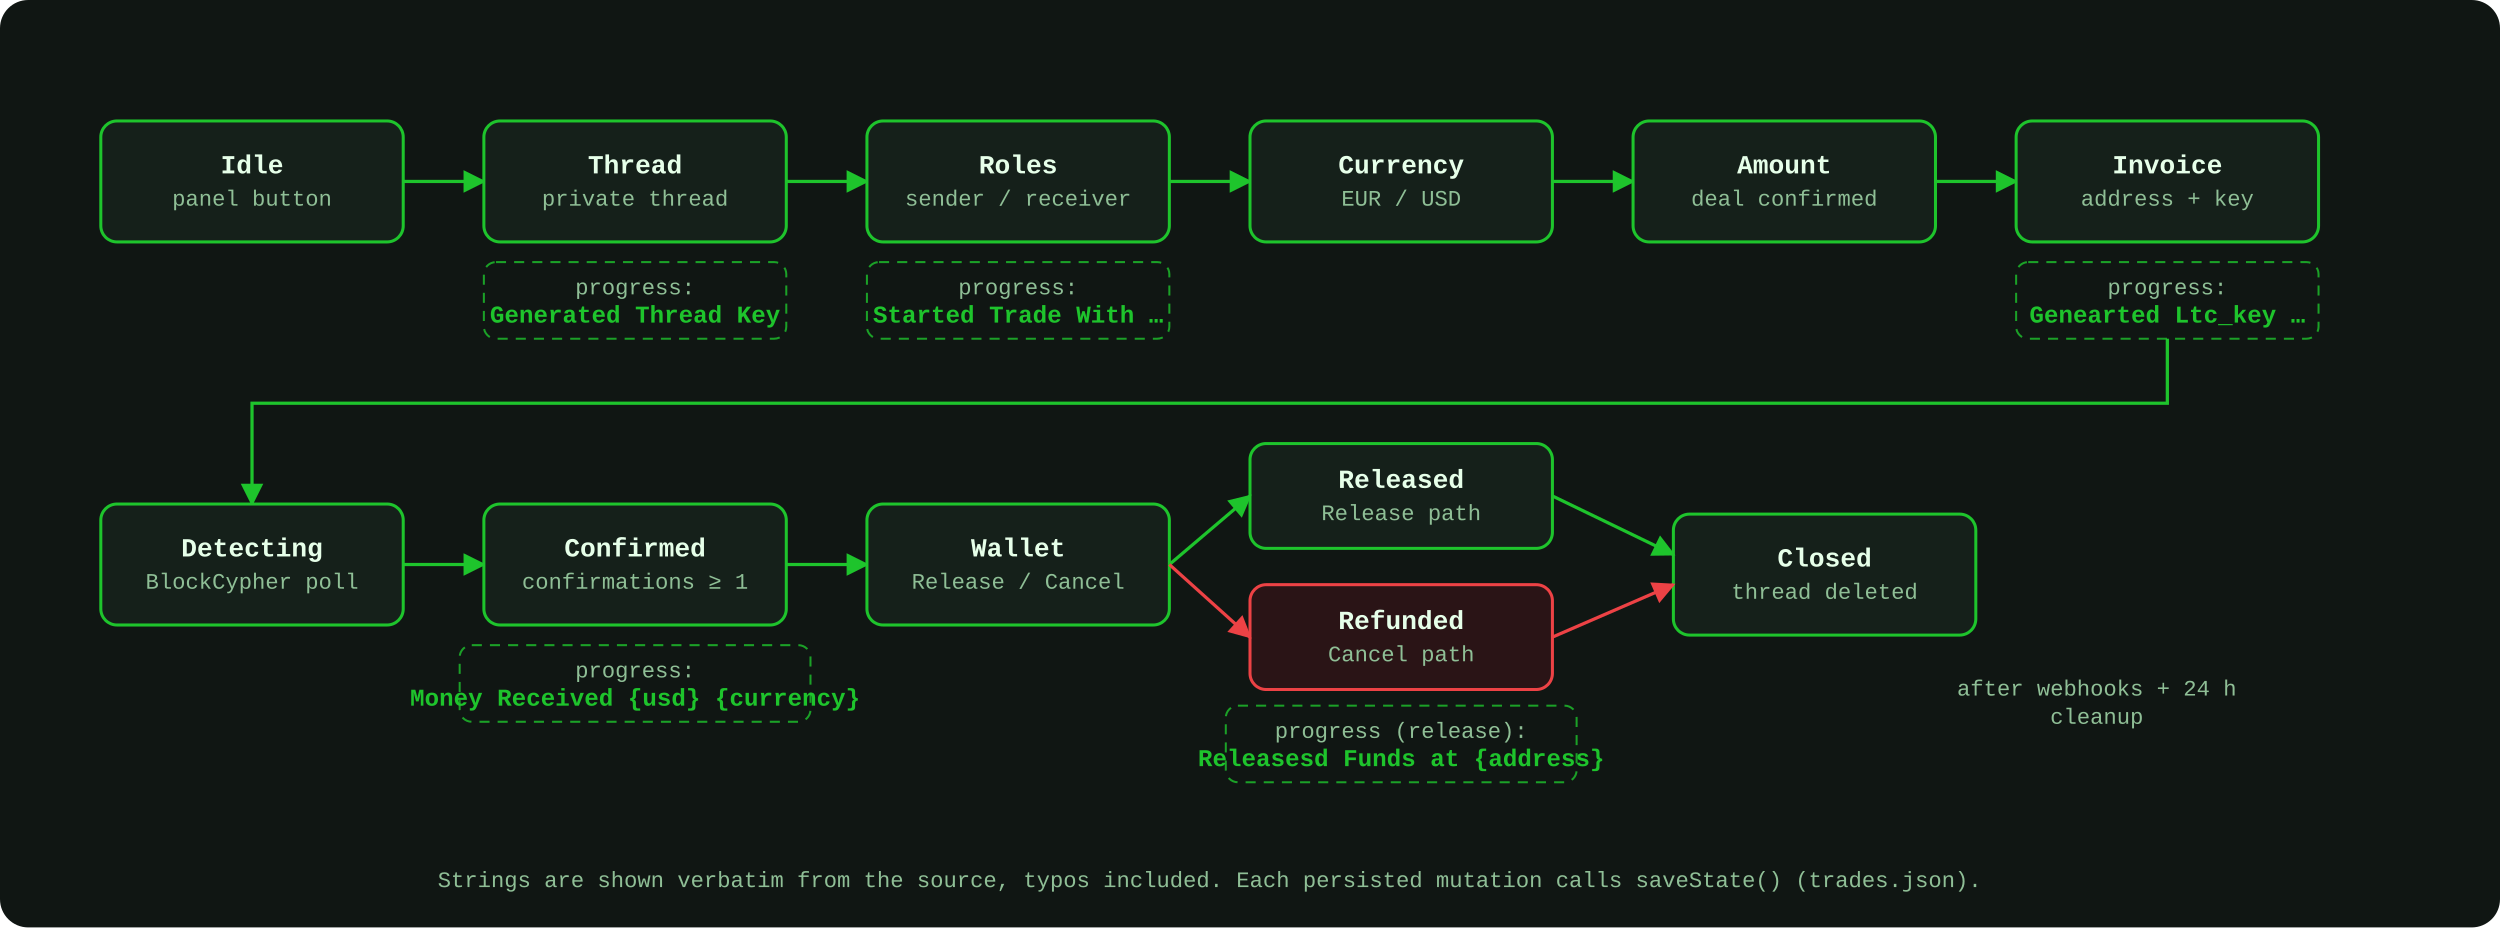
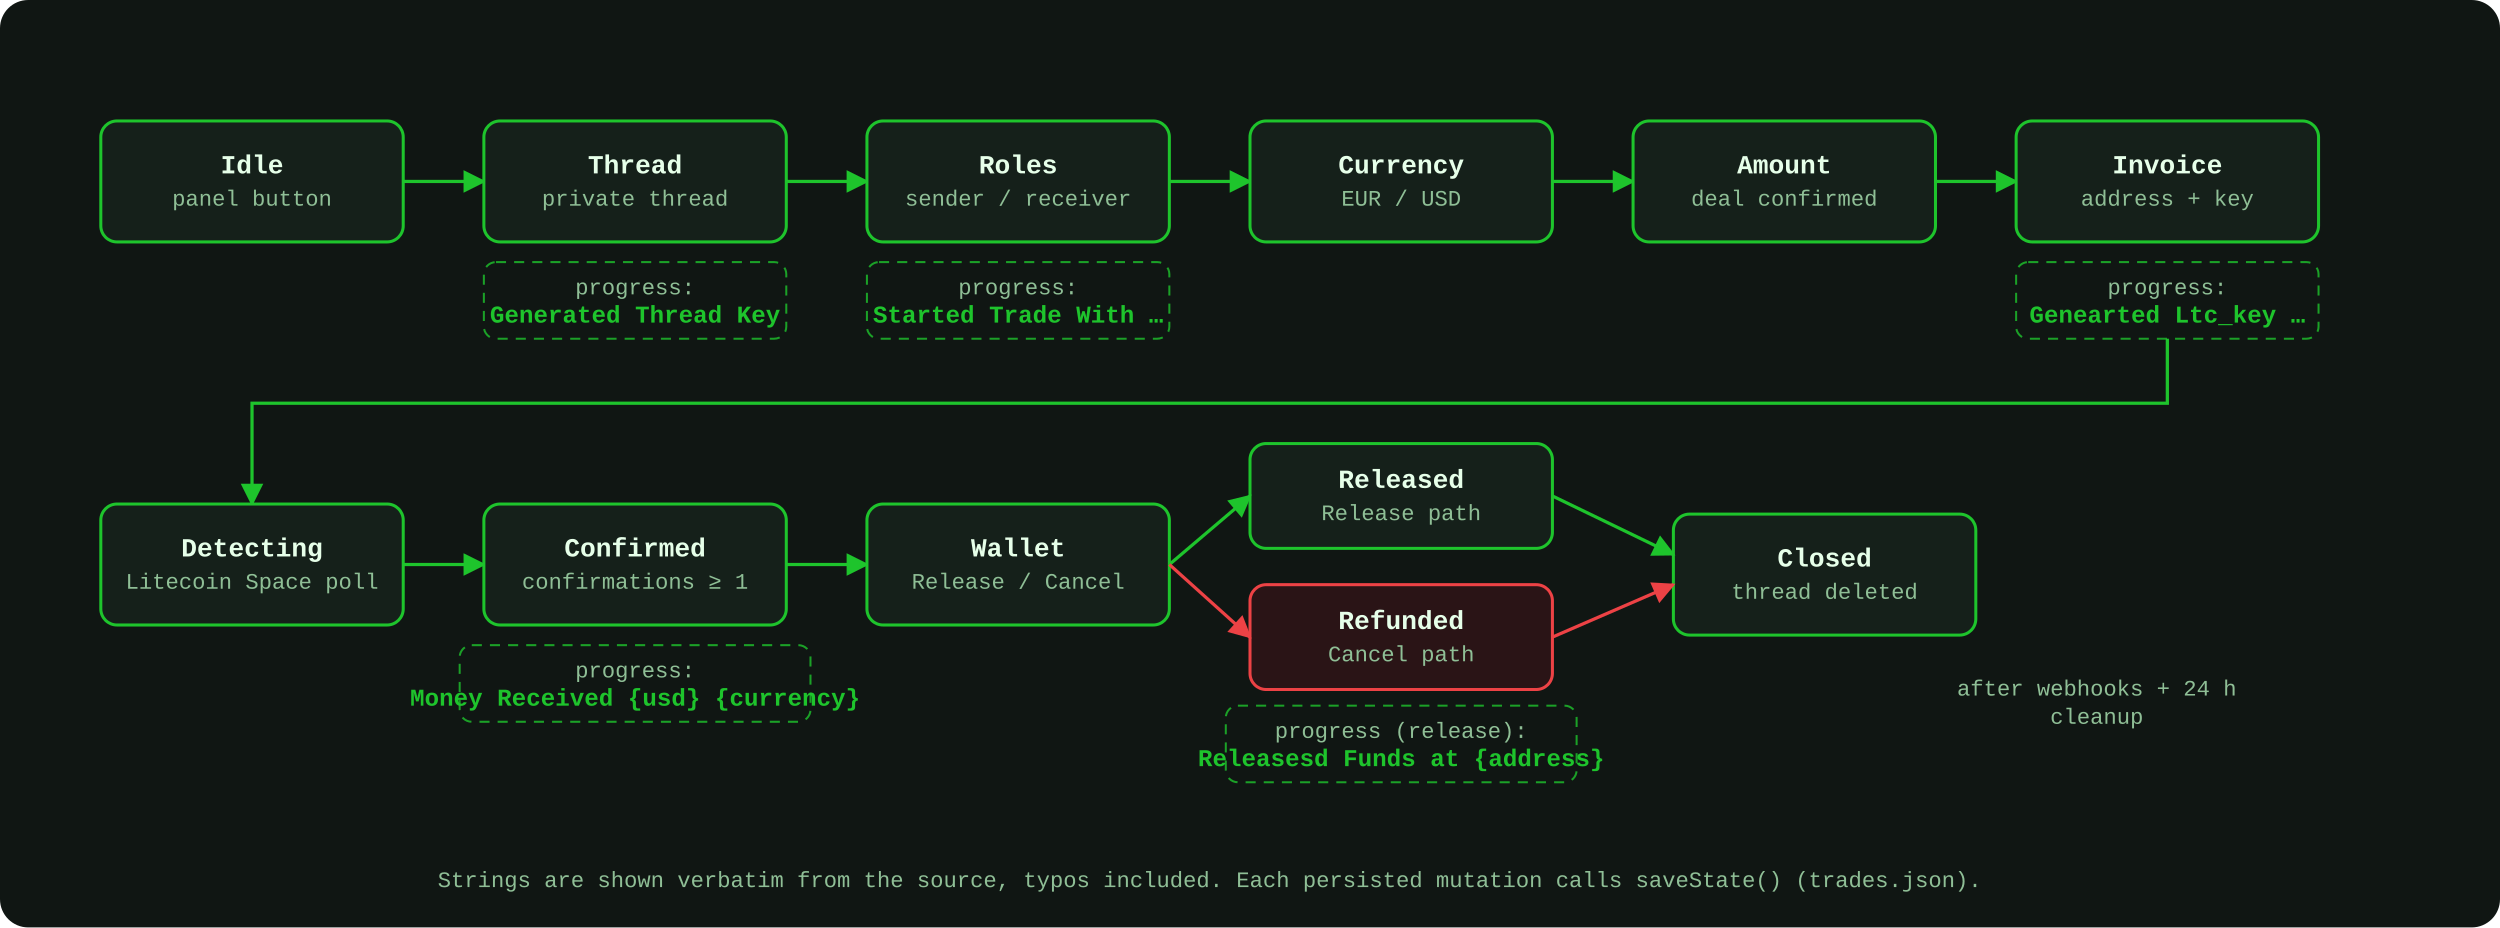
<svg xmlns="http://www.w3.org/2000/svg" viewBox="0 0 1240 460" width="1240" height="460" role="img" aria-labelledby="t d">
  <defs>
    <linearGradient id="g" x1="0" y1="0" x2="1" y2="1">
      <stop offset="0" stop-color="#1ec42c" />
      <stop offset="1" stop-color="#00b300" />
    </linearGradient>
    <marker id="a" viewBox="0 0 10 10" refX="9" refY="5" markerWidth="7" markerHeight="7" orient="auto">
      <path d="M0 0L10 5L0 10z" fill="#1ec42c" />
    </marker>
    <marker id="ar" viewBox="0 0 10 10" refX="9" refY="5" markerWidth="7" markerHeight="7" orient="auto">
      <path d="M0 0L10 5L0 10z" fill="#ED4245" />
    </marker>
  </defs>
  <style>
text{font-family:ui-monospace,SFMono-Regular,Menlo,Consolas,'Liberation Mono',monospace;fill:#e6ffe9;font-size:12px}
.m{fill:#8fbf96;font-size:11px}
.h{font-size:13px;font-weight:700}
.big{font-size:15px;font-weight:700}
.gt{fill:#1ec42c;font-weight:700}
.rt{fill:#ED4245;font-weight:700}
.dk{fill:#04130a;font-weight:700}
.bx{fill:#15201a;stroke:#1ec42c;stroke-width:1.5}
.gx{fill:url(#g)}
.rx{fill:#2a1416;stroke:#ED4245;stroke-width:1.5}
.ln{stroke:#1ec42c;stroke-width:1.6;fill:none}
.lr{stroke:#ED4245;stroke-width:1.6;fill:none}
.ds{stroke:#1ec42c;stroke-width:1;stroke-dasharray:4 4;fill:none;opacity:.55}
.pn{fill:#101613;stroke:#1ec42c;stroke-width:1;stroke-dasharray:5 4;opacity:.8}
</style>
  <rect width="1240" height="460" rx="14" fill="#101613" />
  <rect x="50" y="60" width="150" height="60" rx="8" class="bx" />
  <text x="125.0" y="86.0" class="h" text-anchor="middle">Idle</text>
  <text x="125.0" y="102.0" class="m" text-anchor="middle">panel button</text>
  <path d="M200 90.0H240" class="ln" marker-end="url(#a)" />
  <rect x="240" y="60" width="150" height="60" rx="8" class="bx" />
  <text x="315.0" y="86.0" class="h" text-anchor="middle">Thread</text>
  <text x="315.0" y="102.0" class="m" text-anchor="middle">private thread</text>
  <rect x="240" y="130" width="150" height="38" rx="6" class="pn" />
  <text x="315.0" y="146" class="m" text-anchor="middle">progress:</text>
  <text x="315.0" y="160" class="gt" text-anchor="middle">Generated Thread Key</text>
  <path d="M390 90.0H430" class="ln" marker-end="url(#a)" />
  <rect x="430" y="60" width="150" height="60" rx="8" class="bx" />
  <text x="505.0" y="86.0" class="h" text-anchor="middle">Roles</text>
  <text x="505.0" y="102.0" class="m" text-anchor="middle">sender / receiver</text>
  <rect x="430" y="130" width="150" height="38" rx="6" class="pn" />
  <text x="505.0" y="146" class="m" text-anchor="middle">progress:</text>
  <text x="505.0" y="160" class="gt" text-anchor="middle">Started Trade With …</text>
  <path d="M580 90.0H620" class="ln" marker-end="url(#a)" />
  <rect x="620" y="60" width="150" height="60" rx="8" class="bx" />
  <text x="695.0" y="86.0" class="h" text-anchor="middle">Currency</text>
  <text x="695.0" y="102.0" class="m" text-anchor="middle">EUR / USD</text>
  <path d="M770 90.0H810" class="ln" marker-end="url(#a)" />
  <rect x="810" y="60" width="150" height="60" rx="8" class="bx" />
  <text x="885.0" y="86.0" class="h" text-anchor="middle">Amount</text>
  <text x="885.0" y="102.0" class="m" text-anchor="middle">deal confirmed</text>
  <path d="M960 90.0H1000" class="ln" marker-end="url(#a)" />
  <rect x="1000" y="60" width="150" height="60" rx="8" class="bx" />
  <text x="1075.0" y="86.0" class="h" text-anchor="middle">Invoice</text>
  <text x="1075.0" y="102.0" class="m" text-anchor="middle">address + key</text>
  <rect x="1000" y="130" width="150" height="38" rx="6" class="pn" />
  <text x="1075.0" y="146" class="m" text-anchor="middle">progress:</text>
  <text x="1075.0" y="160" class="gt" text-anchor="middle">Genearted Ltc_key …</text>
  <path d="M1075.0 168V200H125.0V250" class="ln" marker-end="url(#a)" />
  <rect x="50" y="250" width="150" height="60" rx="8" class="bx" />
  <text x="125.0" y="276.0" class="h" text-anchor="middle">Detecting</text>
-   <text x="125.0" y="292.0" class="m" text-anchor="middle">BlockCypher poll</text>
+   <text x="125.0" y="292.0" class="m" text-anchor="middle">Litecoin Space poll</text>
  <path d="M200 280.0H240" class="ln" marker-end="url(#a)" />
  <rect x="240" y="250" width="150" height="60" rx="8" class="bx" />
  <text x="315.0" y="276.0" class="h" text-anchor="middle">Confirmed</text>
  <text x="315.0" y="292.0" class="m" text-anchor="middle">confirmations ≥ 1</text>
  <rect x="228" y="320" width="174" height="38" rx="6" class="pn" />
  <text x="315.0" y="336" class="m" text-anchor="middle">progress:</text>
  <text x="315.0" y="350" class="gt" text-anchor="middle">Money Received {usd} {currency}</text>
  <path d="M390 280.0H430" class="ln" marker-end="url(#a)" />
  <rect x="430" y="250" width="150" height="60" rx="8" class="bx" />
  <text x="505.0" y="276.0" class="h" text-anchor="middle">Wallet</text>
  <text x="505.0" y="292.0" class="m" text-anchor="middle">Release / Cancel</text>
  <rect x="620" y="220" width="150" height="52" rx="8" class="bx" />
  <text x="695.0" y="242.0" class="h" text-anchor="middle">Released</text>
  <text x="695.0" y="258.0" class="m" text-anchor="middle">Release path</text>
  <rect x="620" y="290" width="150" height="52" rx="8" class="rx" />
  <text x="695.0" y="312.0" class="h" text-anchor="middle">Refunded</text>
  <text x="695.0" y="328.0" class="m" text-anchor="middle">Cancel path</text>
  <path d="M580 280.0L620 246" class="ln" marker-end="url(#a)" />
  <path d="M580 280.0L620 316" class="lr" marker-end="url(#ar)" />
  <rect x="608" y="350" width="174" height="38" rx="6" class="pn" />
  <text x="695.0" y="366" class="m" text-anchor="middle">progress (release):</text>
  <text x="695.0" y="380" class="gt" text-anchor="middle">Releasesd Funds at {address}</text>
  <rect x="830" y="255" width="150" height="60" rx="8" class="bx" />
  <text x="905.0" y="281.0" class="h" text-anchor="middle">Closed</text>
  <text x="905.0" y="297.0" class="m" text-anchor="middle">thread deleted</text>
  <path d="M770 246L830 275" class="ln" marker-end="url(#a)" />
  <path d="M770 316L830 290" class="lr" marker-end="url(#ar)" />
  <text x="1040" y="345" class="m" text-anchor="middle">after webhooks + 24 h</text>
  <text x="1040" y="359" class="m" text-anchor="middle">cleanup</text>
  <text x="600" y="440" class="m" text-anchor="middle">Strings are shown verbatim from the source, typos included. Each persisted mutation calls saveState() (trades.json).</text>
</svg>
